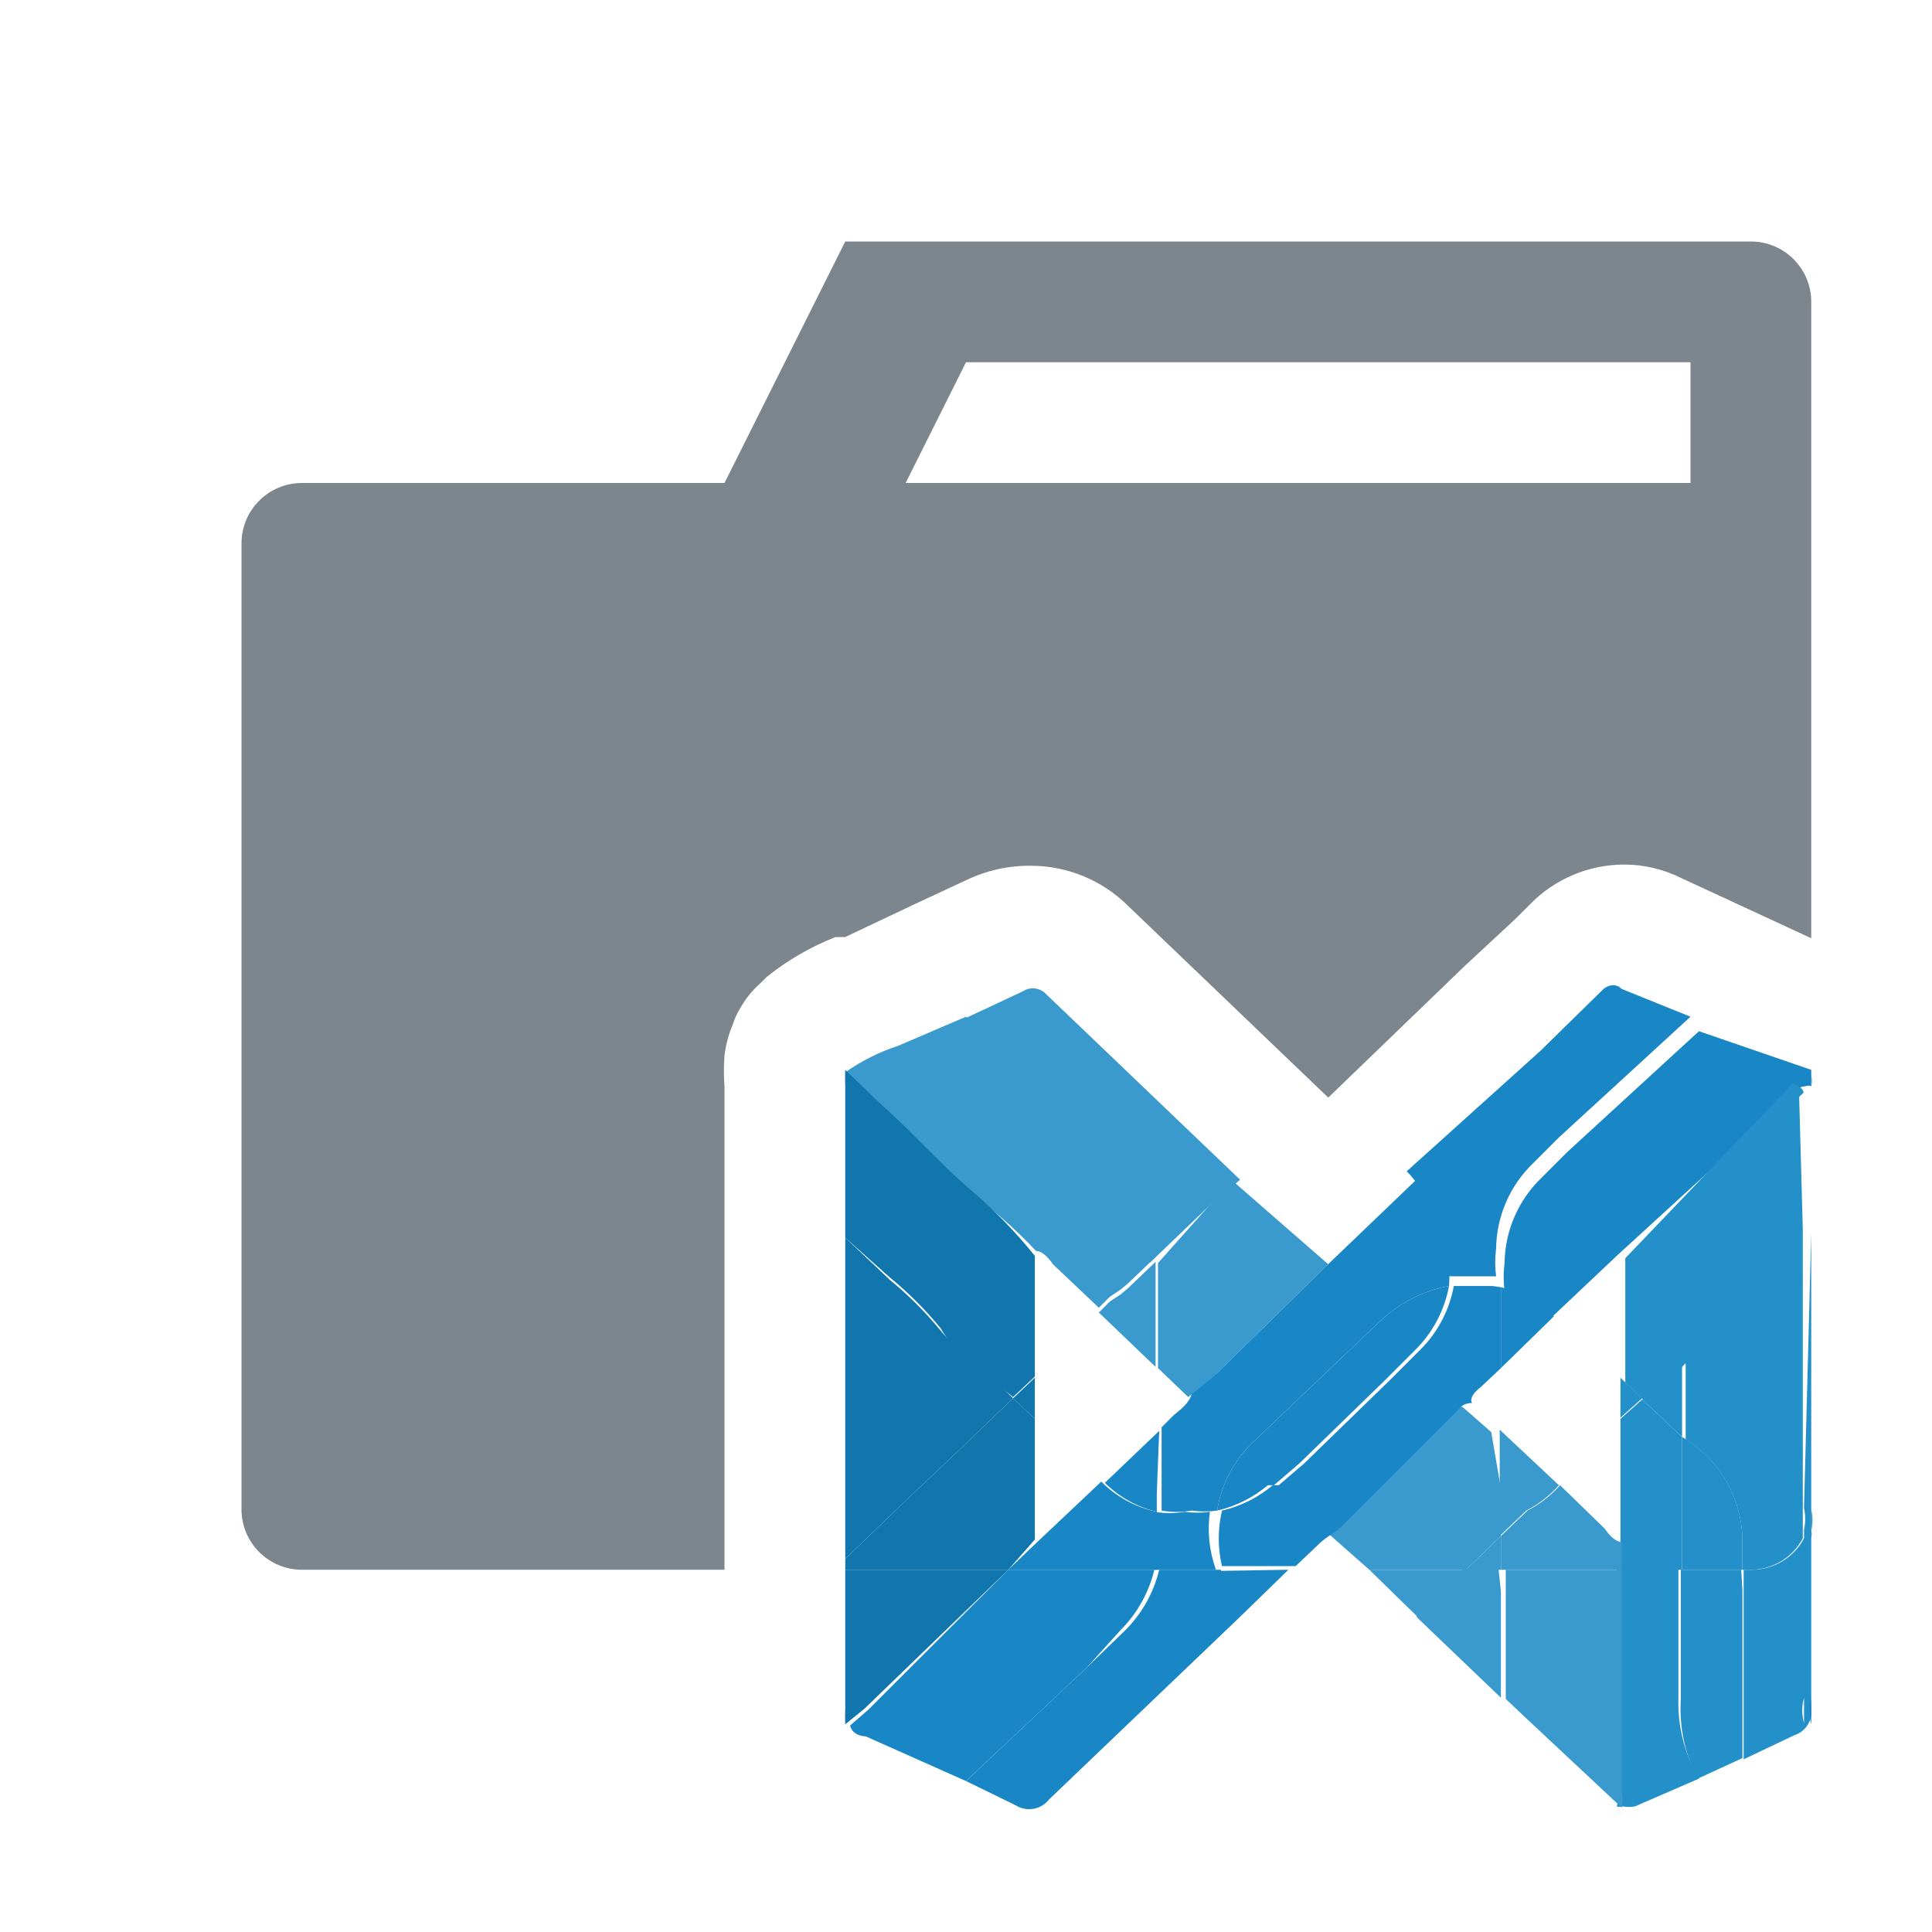
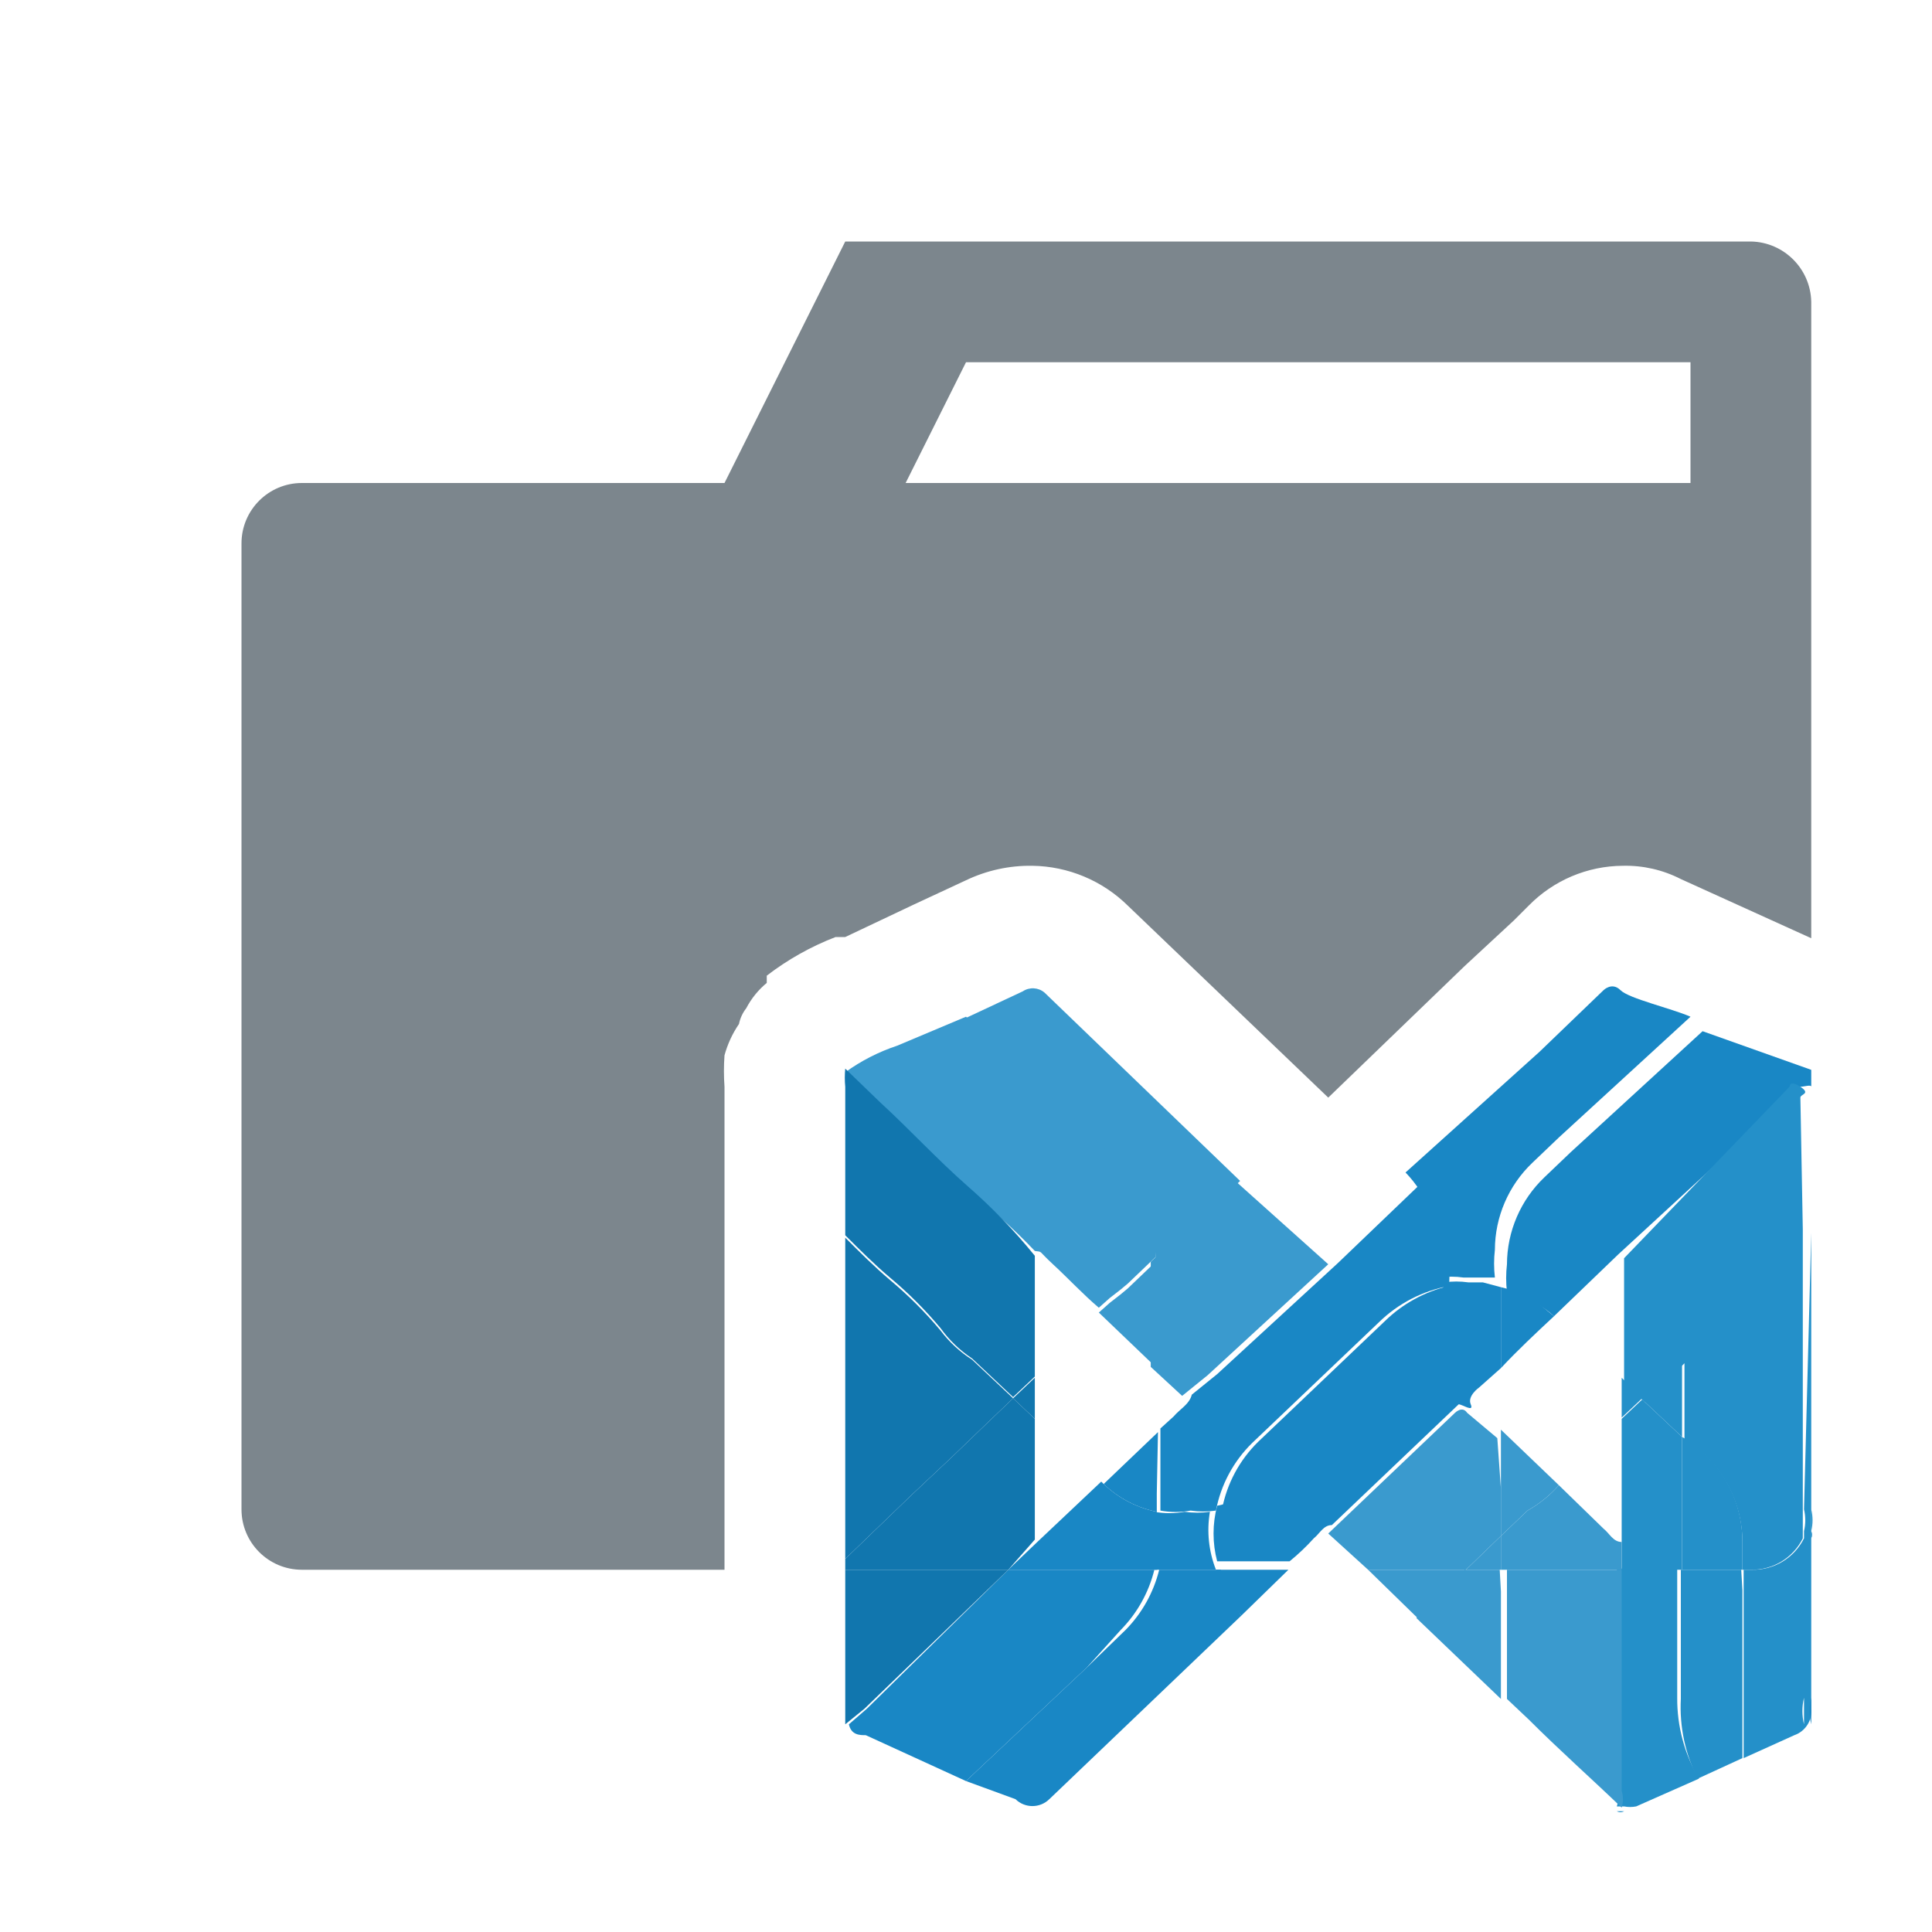
- <svg xmlns="http://www.w3.org/2000/svg" viewBox="0 0 16 16">
+ <svg xmlns="http://www.w3.org/2000/svg" width="16" height="16" viewBox="0 0 16 16">
  <defs>
-     <style>.a{fill:#2490c9;}.b{fill:#7e868d;}.c{fill:#1987c5;}.d{fill:#3a9ace;}.e{fill:#1176ae;}.f{fill:#252526;}</style>
+     <style>.a{fill:#2490c9;}.b{fill:#7c868d;}.c{fill:#1987c5;}.d{fill:#3a9ace;}.e{fill:#1176ae;}.f{fill:#252526;}</style>
  </defs>
-   <path class="a" d="M15,8.9A.27.27,0,0,1,15,9Z" />
-   <path class="a" d="M15,10.21c0,1.31,0,2.63,0,3.95a.2.2,0,0,1-.14.21l-.42.2V13h.06a.49.49,0,0,0,.44-.26v1.32a.39.39,0,0,0,0,.21v-1.6a.42.42,0,0,0,0-.18Z" />
-   <path class="a" d="M15,9V12.5a.42.42,0,0,1,0,.18c0-1.2,0-2.39,0-3.59,0-.07,0-.14,0-.22a.07.07,0,0,1,0,0Z" />
-   <path class="b" d="M15,2.5V7.77l-1.08-.5a1.05,1.05,0,0,0-.47-.11,1.09,1.09,0,0,0-.78.33l-.12.12L12.13,8,11,9.09,9.34,7.5a1.14,1.14,0,0,0-.79-.33A1.21,1.21,0,0,0,8,7.29l-.43.2L7,7.76l-.08,0a2.19,2.19,0,0,0-.57.33l-.05.05a.79.79,0,0,0-.17.21.58.58,0,0,0-.06.13A1,1,0,0,0,6,8.74a.1.1,0,0,0,0,0s0,0,0,0H6A1.7,1.7,0,0,0,6,9v4H2.5a.5.5,0,0,1-.5-.5v-8A.5.5,0,0,1,2.5,4H6L7,2H14.5A.5.5,0,0,1,15,2.5ZM14,4V3H8l-.5,1Z" />
-   <path class="c" d="M15,8.86c0,.07,0,.15,0,.22,0,1.2,0,2.39,0,3.59a.15.15,0,0,1,0,.06V9.09s0-.07,0-.09-.06,0-.08,0L13.4,10.39l-.54.51,0,0a.94.94,0,0,0-.4-.21v0a.9.9,0,0,1,0-.23,1,1,0,0,1,.31-.71l.21-.21,1.09-1Z" />
-   <path class="c" d="M15,12.68v1.6a.39.39,0,0,1,0-.21V12.74A.15.15,0,0,0,15,12.68Z" />
-   <path class="a" d="M14.93,10.18v2.56a.49.49,0,0,1-.44.26h-.06v-.23a1,1,0,0,0-.47-.85l0,0v-.63l-.1.1-.23.22h0l-.17-.16v-.87c0-.05,0-.11,0-.16L14.82,9s0-.06.08,0,0,.06,0,.09Z" />
-   <path class="a" d="M14.43,13.17v1.39l-.37.17a1.24,1.24,0,0,1-.14-.66V13h.5Z" />
+   <path class="a" d="M15,8.9v0Z" />
+   <path class="a" d="M15,10.21v3.94a.21.21,0,0,1-.14.22l-.42.19V13h.07a.47.47,0,0,0,.43-.26v1.32a.46.46,0,0,0,0,.22v-1.6a.39.39,0,0,0,0-.18Z" />
+   <path class="a" d="M15,9V12.5a.39.39,0,0,1,0,.18c0-1.2,0-2.4,0-3.6V8.86s0,0,0,0Z" />
+   <path class="b" d="M15,2.5V7.77l-1.08-.49a1,1,0,0,0-.48-.11,1.1,1.1,0,0,0-.78.33l-.12.12L12.13,8,11,9.09,9.34,7.5a1.15,1.15,0,0,0-.79-.33A1.23,1.23,0,0,0,8,7.29l-.43.2L7,7.76l-.08,0a2.28,2.28,0,0,0-.57.32s0,0,0,.06a.68.68,0,0,0-.17.21.31.31,0,0,0-.06.13A.86.86,0,0,0,6,8.74a.06.06,0,0,0,0,0v0H6A1.79,1.79,0,0,0,6,9v4H2.5a.5.5,0,0,1-.5-.5v-8A.5.5,0,0,1,2.5,4H6L7,2H14.5A.51.51,0,0,1,15,2.5ZM14,4V3H8l-.5,1Z" />
+   <path class="c" d="M15,8.86v.22c0,1.2,0,2.4,0,3.6a.09.09,0,0,1,0,.06V9.09s0-.07,0-.09-.06,0-.09,0L13.4,10.39l-.53.51,0,0a.86.86,0,0,0-.39-.2v0a1,1,0,0,1,0-.23,1,1,0,0,1,.31-.72l.22-.21,1.09-1Z" />
+   <path class="c" d="M15,12.68v1.6a.46.46,0,0,1,0-.22V12.74A.09.09,0,0,0,15,12.68Z" />
+   <path class="a" d="M14.93,10.18v2.56a.47.47,0,0,1-.43.26h-.07v-.23a1,1,0,0,0-.48-.85l0,0v-.63l-.09.09-.24.23h0l-.17-.16v-.87c0-.05,0-.11,0-.16L14.82,9s0-.06.09,0,0,.06,0,.09Z" />
+   <path class="a" d="M14.43,13.17v1.39l-.37.17a1.3,1.3,0,0,1-.14-.66V13h.5Z" />
  <path class="a" d="M14.43,12.77V13h-.5V11.9l0,0A1,1,0,0,1,14.43,12.77Z" />
-   <path class="a" d="M14.07,14.73l-.53.23a.28.28,0,0,1-.1,0,.08.08,0,0,1-.05,0,.29.29,0,0,0,0-.14c0-.61,0-1.21,0-1.83h.51v1.07A1.24,1.24,0,0,0,14.07,14.73Z" />
-   <path class="c" d="M14,8.42l-1.09,1-.21.21a1,1,0,0,0-.31.71.9.9,0,0,0,0,.23v0l-.14,0h-.12l-.2,0a1.09,1.09,0,0,0,0-.18,1,1,0,0,0-.28-.69l1.11-1,.52-.51s.08-.07.15,0Z" />
-   <path class="a" d="M13.93,11.9V13h-.51V11.75l.18-.16Z" />
-   <path class="a" d="M13.93,11.27v.63l-.33-.31.23-.22Z" />
-   <path class="a" d="M13.6,11.58h0l-.18.16v-.33Z" />
-   <path class="d" d="M13.43,13c0,.61,0,1.21,0,1.83a.29.29,0,0,1,0,.14l-.78-.73-.18-.17V13Z" />
-   <path class="d" d="M13.43,12.77V13h-1v-.28l.22-.21a.94.94,0,0,0,.27-.21l.37.36S13.36,12.77,13.43,12.77Z" />
-   <path class="a" d="M13.39,15a.08.08,0,0,0,.05,0A.07.07,0,0,1,13.39,15Z" />
-   <path class="c" d="M12.87,10.9l-.44.43v-.67a.94.94,0,0,1,.4.21Z" />
-   <path class="d" d="M12.91,12.3a.94.94,0,0,1-.27.21l-.22.21v-.88Z" />
-   <path class="d" d="M12.43,13.18v.88l-.7-.67.09-.11.3-.29h.29Z" />
+   <path class="a" d="M14.07,14.73l-.52.23a.26.26,0,0,1-.1,0l-.06,0a.24.24,0,0,0,0-.14c0-.61,0-1.22,0-1.83h.5v1.07A1.3,1.3,0,0,0,14.07,14.73Z" />
+   <path class="c" d="M14,8.42l-1.09,1-.22.21a1,1,0,0,0-.31.72,1,1,0,0,0,0,.23v0l-.14,0h-.12a.71.71,0,0,0-.2,0,1.1,1.1,0,0,0,0-.18,1,1,0,0,0-.28-.69l1.11-1,.53-.51s.07-.07.14,0S13.84,8.35,14,8.42Z" />
+   <path class="a" d="M13.93,11.9V13h-.5V11.75l.17-.16Z" />
+   <path class="a" d="M13.93,11.27v.63l-.33-.31.24-.23Z" />
+   <path class="a" d="M13.6,11.58h0l-.17.16v-.33Z" />
+   <path class="d" d="M13.43,13c0,.61,0,1.22,0,1.83a.24.24,0,0,1,0,.14c-.25-.24-.52-.48-.77-.73l-.18-.17V13Z" />
+   <path class="d" d="M13.43,12.77V13h-1v-.28l.22-.21a1,1,0,0,0,.26-.21l.37.36C13.33,12.7,13.36,12.77,13.43,12.77Z" />
+   <path class="a" d="M13.39,15l.06,0A.06.06,0,0,1,13.39,15Z" />
+   <path class="c" d="M12.87,10.9c-.15.14-.3.28-.44.43v-.67a.86.86,0,0,1,.39.2Z" />
+   <path class="d" d="M12.91,12.3a1,1,0,0,1-.26.21l-.22.21v-.88Z" />
+   <path class="d" d="M12.43,13.18v.89l-.7-.67.09-.11.31-.29h.29Z" />
  <polygon class="d" points="12.43 12.77 12.43 13 12.14 13 12.43 12.72 12.43 12.77" />
-   <path class="d" d="M12.43,12.33v.39l-.29.28h-.8L11,12.7s0,0,0,0l1-1a.13.13,0,0,1,.11-.05l.24.21Z" />
-   <path class="c" d="M12.43,10.66v.67l-.17.16s-.1.07-.07.13a.13.13,0,0,0-.11.05l-1,1s0,0,0,0-.11.07-.15.11l-.2.19h-.61a1,1,0,0,1,0-.46,1,1,0,0,0,.42-.21l.05,0,.21-.18.71-.69.24-.24a1,1,0,0,0,.29-.54l.2,0h.12Z" />
-   <path class="d" d="M12.14,13l-.3.29-.09.11-.41-.4Z" />
-   <path class="c" d="M12,10.47a1.09,1.09,0,0,1,0,.18,1.13,1.13,0,0,0-.58.3l-1.05,1a1,1,0,0,0-.29.56v0a.75.75,0,0,1-.21,0,.73.73,0,0,1-.25,0v-.69l.1-.1c.06-.05.13-.1.15-.18l.21-.17.95-.93.72-.69A1,1,0,0,1,12,10.47Z" />
-   <path class="c" d="M12,10.65a1,1,0,0,1-.29.54l-.24.24-.71.69-.21.18-.05,0a1,1,0,0,1-.42.21v0a1,1,0,0,1,.29-.56l1.05-1A1.13,1.13,0,0,1,12,10.65Z" />
-   <path class="d" d="M11,10.47l-.95.93-.21.17-.25-.24v-.87L10,10l.22-.21Z" />
-   <path class="c" d="M10.67,13l-.39.38a1,1,0,0,1-.21-.37Z" />
-   <path class="c" d="M10.28,13.38,8.69,14.9a.21.21,0,0,1-.28.05L8,14.75l1-.94.32-.31a1.06,1.06,0,0,0,.28-.5h.51A1,1,0,0,0,10.28,13.38Z" />
-   <path class="d" d="M8.65,8.22l1.62,1.55L10,10l-.48.46v0a1,1,0,0,0-.21-.62,5.17,5.17,0,0,0-.67-.69L8.3,8.72,8,8.43H8l.47-.22A.15.15,0,0,1,8.65,8.22Z" />
-   <path class="c" d="M10.07,13H9.56a1.16,1.16,0,0,0,0-.23v-.25a.73.73,0,0,0,.25,0,.75.75,0,0,0,.21,0A1,1,0,0,0,10.07,13Z" />
-   <path class="c" d="M9.58,12.52v.25a1.16,1.16,0,0,1,0,.23H8.35l.23-.22.54-.51,0,0A.91.91,0,0,0,9.58,12.52Z" />
-   <path class="c" d="M9.58,12.37v.15a.91.91,0,0,1-.43-.24l0,0,.45-.43Z" />
-   <path class="d" d="M9.57,10.73v.59l-.47-.45.09-.09.09-.06.06-.05.23-.22Z" />
-   <path class="d" d="M9.57,10.41v0l-.23.22-.06.05-.09.06-.09.09-.38-.36s-.07-.11-.14-.11A4.08,4.08,0,0,0,8,9.85c-.25-.22-.48-.46-.72-.69L7,8.88a1.69,1.69,0,0,1,.44-.22L8,8.42H8l.3.29.39.38a5.17,5.17,0,0,1,.67.69A1,1,0,0,1,9.57,10.41Z" />
-   <path class="c" d="M8.35,13H9.56a1.06,1.06,0,0,1-.28.5L9,13.81l-1,.94-.83-.37s-.11,0-.13-.09l.15-.13Z" />
+   <path class="d" d="M12.43,12.33v.39l-.29.28h-.81L11,12.7a0,0,0,0,1,0,0l1.05-1s.06-.06.1,0l.25.21Z" />
+   <path class="c" d="M12.43,10.66v.67l-.18.16s-.1.07-.07.14-.07,0-.1,0l-1.05,1a0,0,0,0,0,0,0c-.07,0-.1.07-.15.11a1.8,1.8,0,0,1-.2.19h-.6a.9.9,0,0,1,0-.46.88.88,0,0,0,.42-.21l0,0a1.24,1.24,0,0,0,.22-.18l.71-.68.24-.24a.93.93,0,0,0,.29-.54.71.71,0,0,1,.2,0h.12Z" />
+   <path class="d" d="M12.14,13l-.31.29-.09.11-.41-.4Z" />
+   <path class="c" d="M12,10.47a1.1,1.1,0,0,1,0,.18,1.12,1.12,0,0,0-.58.3l-1.05,1a1.06,1.06,0,0,0-.3.56v0a.75.75,0,0,1-.21,0,.69.69,0,0,1-.25,0v-.68l.11-.1c.05-.06.13-.1.15-.18l.21-.17,1-.92.72-.69A1,1,0,0,1,12,10.47Z" />
+   <path class="c" d="M12,10.65a.93.93,0,0,1-.29.54l-.24.24-.71.68a1.24,1.24,0,0,1-.22.18l0,0a.88.88,0,0,1-.42.21v0a1.06,1.06,0,0,1,.3-.56l1.05-1A1.12,1.12,0,0,1,12,10.65Z" />
+   <path class="d" d="M11,10.47l-1,.92-.21.17-.26-.24v-.87l.48-.46.22-.21Z" />
+   <path class="c" d="M10.67,13l-.39.38a1,1,0,0,1-.21-.38Z" />
+   <path class="c" d="M10.28,13.38,8.69,14.9a.2.2,0,0,1-.28,0L8,14.75l1-.94.32-.31a1.08,1.08,0,0,0,.28-.5h.51A1,1,0,0,0,10.28,13.38Z" />
+   <path class="d" d="M8.65,8.22l1.62,1.56-.22.21-.48.46v0a1,1,0,0,0-.21-.63,5.42,5.42,0,0,0-.67-.68,4.68,4.68,0,0,1-.39-.38L8,8.43H8l.47-.22A.15.15,0,0,1,8.65,8.22Z" />
+   <path class="c" d="M10.07,13H9.56a1.64,1.64,0,0,0,0-.23v-.25a.69.69,0,0,0,.25,0,.75.75,0,0,0,.21,0A.9.9,0,0,0,10.07,13Z" />
+   <path class="c" d="M9.58,12.52v.25a1.64,1.64,0,0,1,0,.23H8.35l.23-.22.54-.51,0,0A.89.89,0,0,0,9.58,12.52Z" />
+   <path class="c" d="M9.58,12.37v.15a.89.89,0,0,1-.44-.23l0,0,.45-.43Z" />
+   <path class="d" d="M9.57,10.73v.59l-.47-.45.09-.08.09-.07.06-.05.23-.22Z" />
+   <path class="d" d="M9.57,10.41v0l-.23.22-.06.05-.09.07-.09.08c-.13-.11-.25-.24-.38-.36s-.08-.1-.15-.11A4.68,4.68,0,0,0,8,9.85c-.25-.22-.48-.47-.72-.69L7,8.88a1.59,1.59,0,0,1,.43-.22L8,8.42H8l.31.29a4.68,4.68,0,0,0,.39.38,5.42,5.42,0,0,1,.67.68A1,1,0,0,1,9.57,10.41Z" />
+   <path class="c" d="M8.35,13H9.56a1.08,1.08,0,0,1-.28.5L9,13.81l-1,.94-.83-.38c-.05,0-.12,0-.14-.09l.15-.13Z" />
  <path class="e" d="M8.57,11.75c0,.34,0,.69,0,1L8.35,13H7v-.09l.55-.53.34-.32.27-.26.23-.22Z" />
  <path class="e" d="M8.57,11.75l-.18-.17.18-.17v.34Z" />
-   <path class="e" d="M8.57,10.4v1l-.18.17L8,11.26A1.06,1.06,0,0,1,7.79,11a3,3,0,0,0-.42-.42L7,10.25V9a1.43,1.43,0,0,1,0-.14H7l.29.28c.25.22.47.47.72.69A4.08,4.08,0,0,1,8.57,10.4Z" />
-   <path class="e" d="M8.39,11.58l-.23.22-.27.26-.34.32L7,12.91V10.25l.37.35a3,3,0,0,1,.42.42,1.06,1.06,0,0,0,.26.23Z" />
-   <path class="e" d="M8.35,13,7.16,14.15,7,14.28a1.23,1.23,0,0,1,0-.13V13Z" />
-   <path class="f" d="M6.09,8.51A1,1,0,0,0,6,8.74,1,1,0,0,1,6.09,8.51Z" />
+   <path class="e" d="M8.57,10.4v1l-.18.17-.34-.32A1,1,0,0,1,7.79,11a3.33,3.33,0,0,0-.42-.42c-.13-.11-.25-.23-.37-.35V9a.77.77,0,0,1,0-.15H7l.29.28c.24.22.47.47.72.69A4.68,4.68,0,0,1,8.57,10.4Z" />
+   <path class="e" d="M8.39,11.58l-.23.22-.27.26-.34.32L7,12.91V10.25c.12.12.24.24.37.35a3.33,3.33,0,0,1,.42.42,1,1,0,0,0,.26.24Z" />
+   <path class="e" d="M8.35,13,7.16,14.15,7,14.28s0-.09,0-.13V13Z" />
+   <path class="f" d="M6.09,8.51A.86.86,0,0,0,6,8.74.86.86,0,0,1,6.09,8.51Z" />
</svg>
